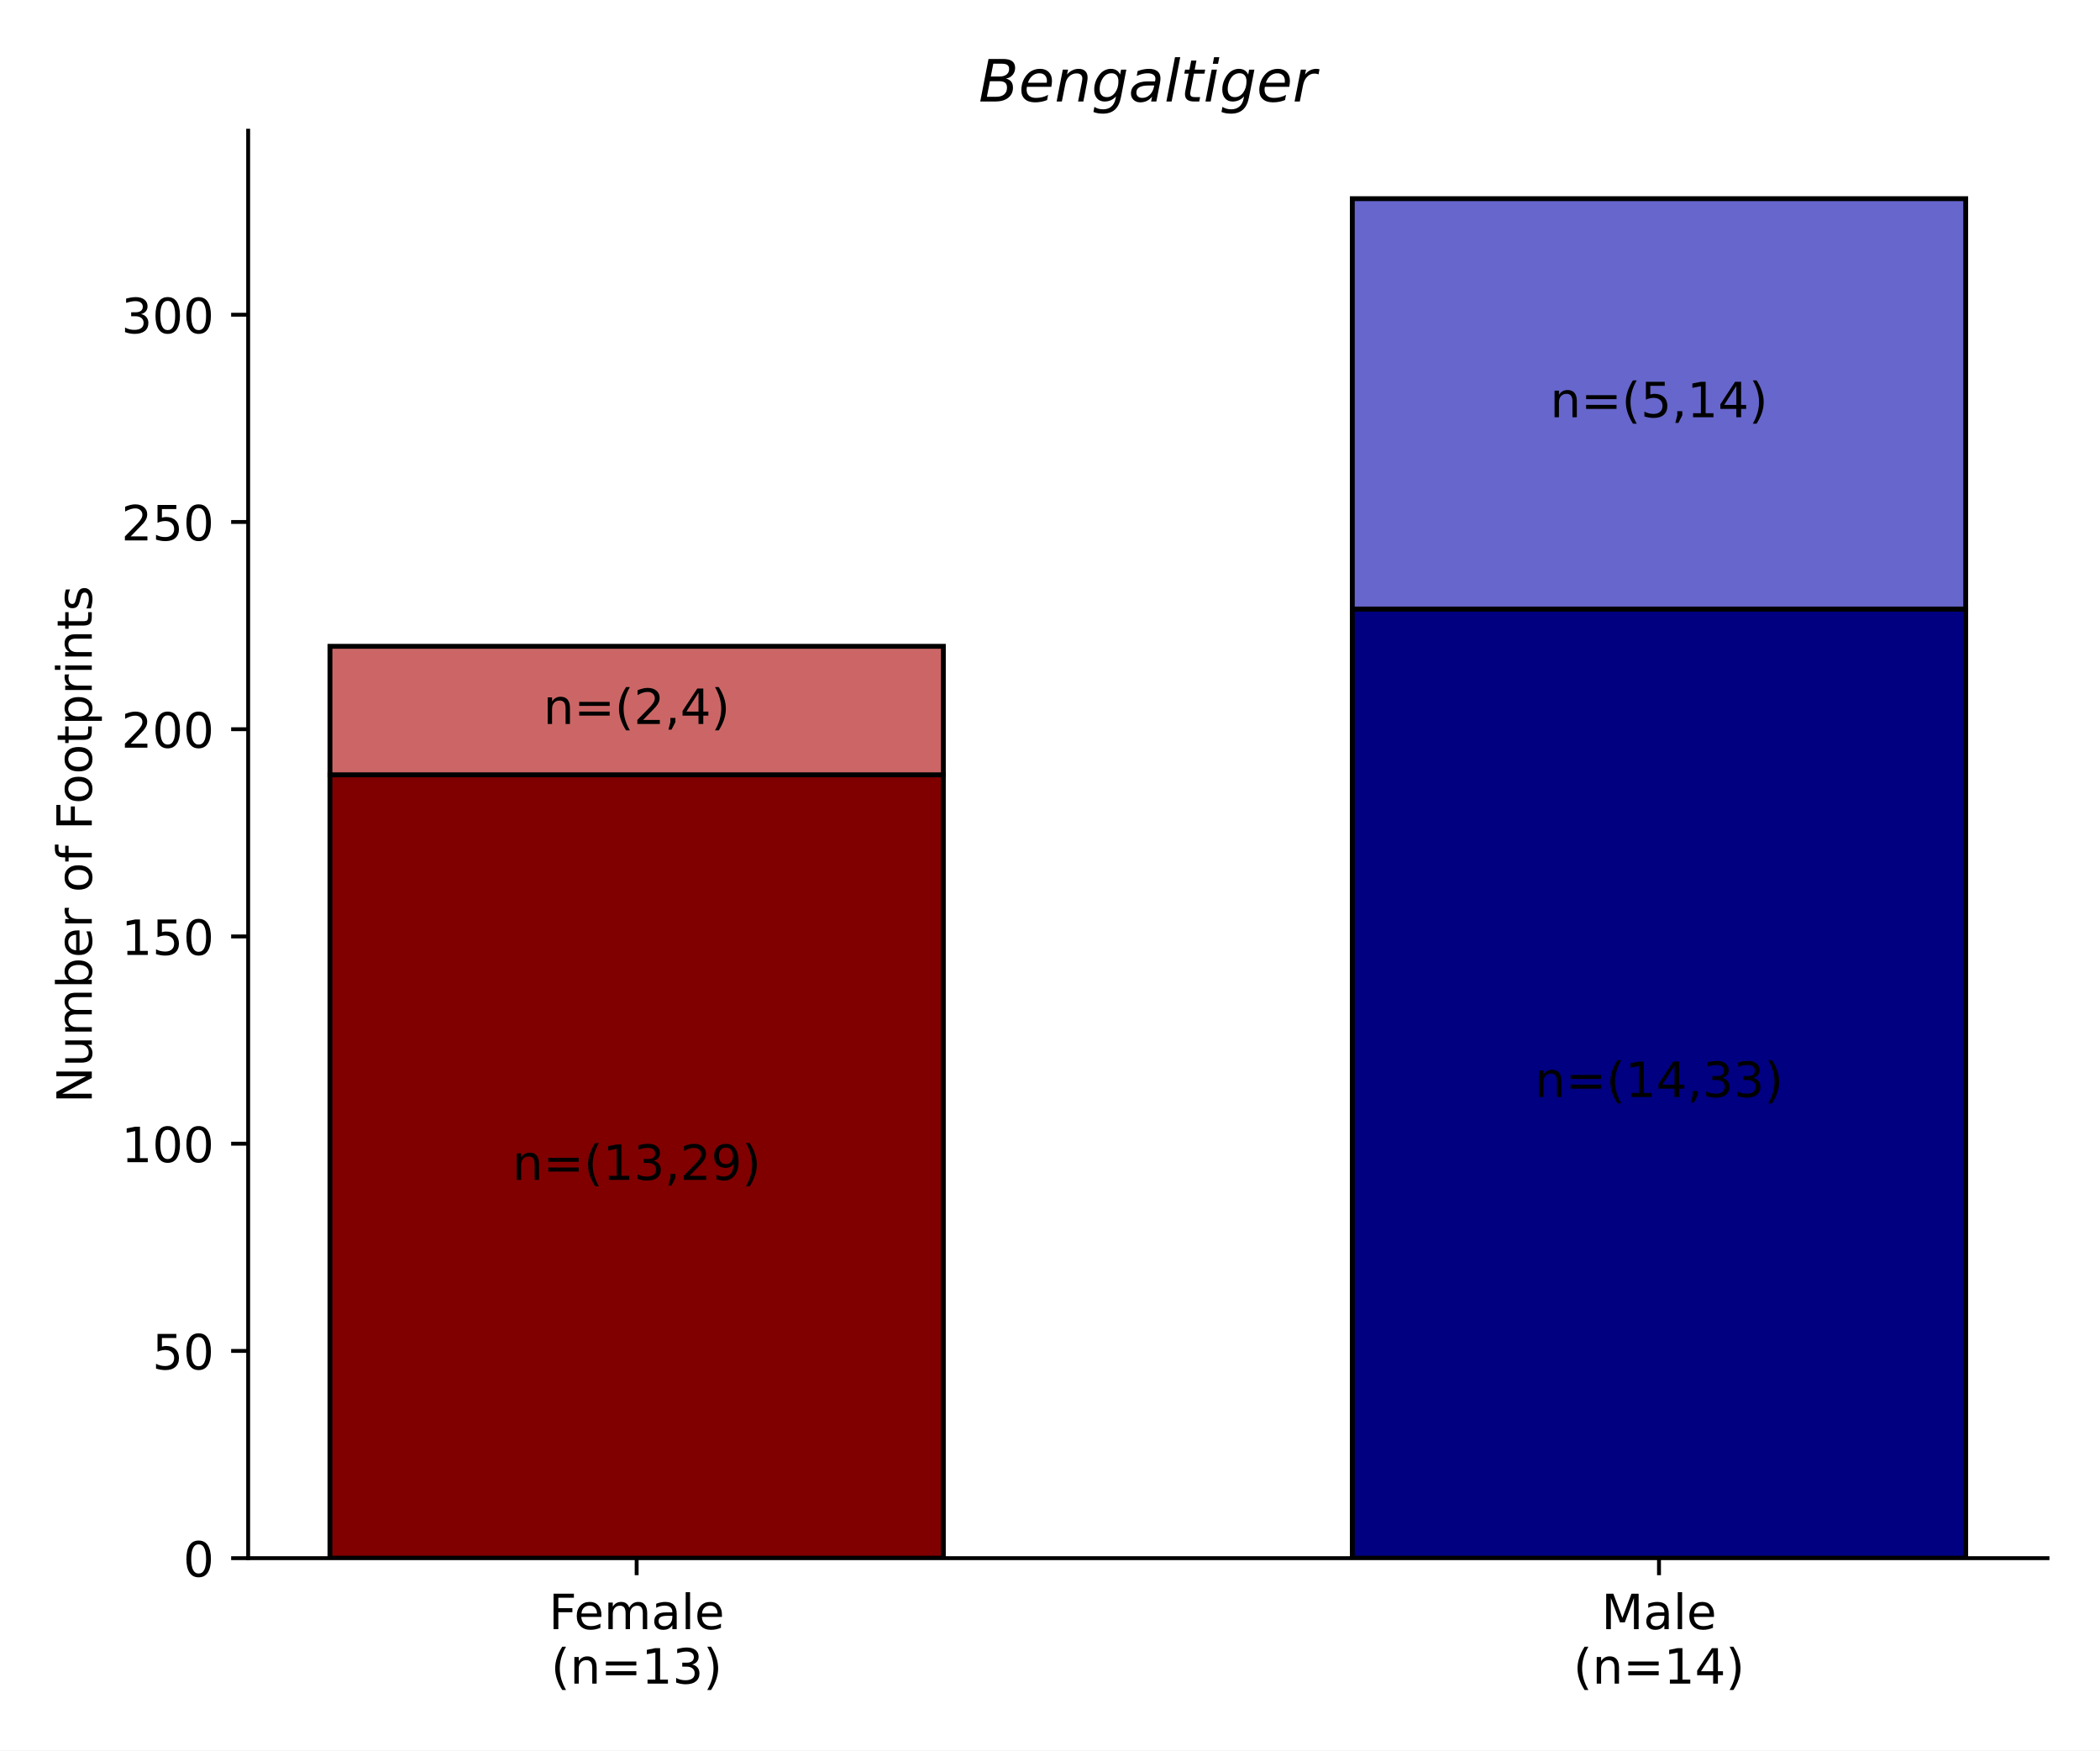
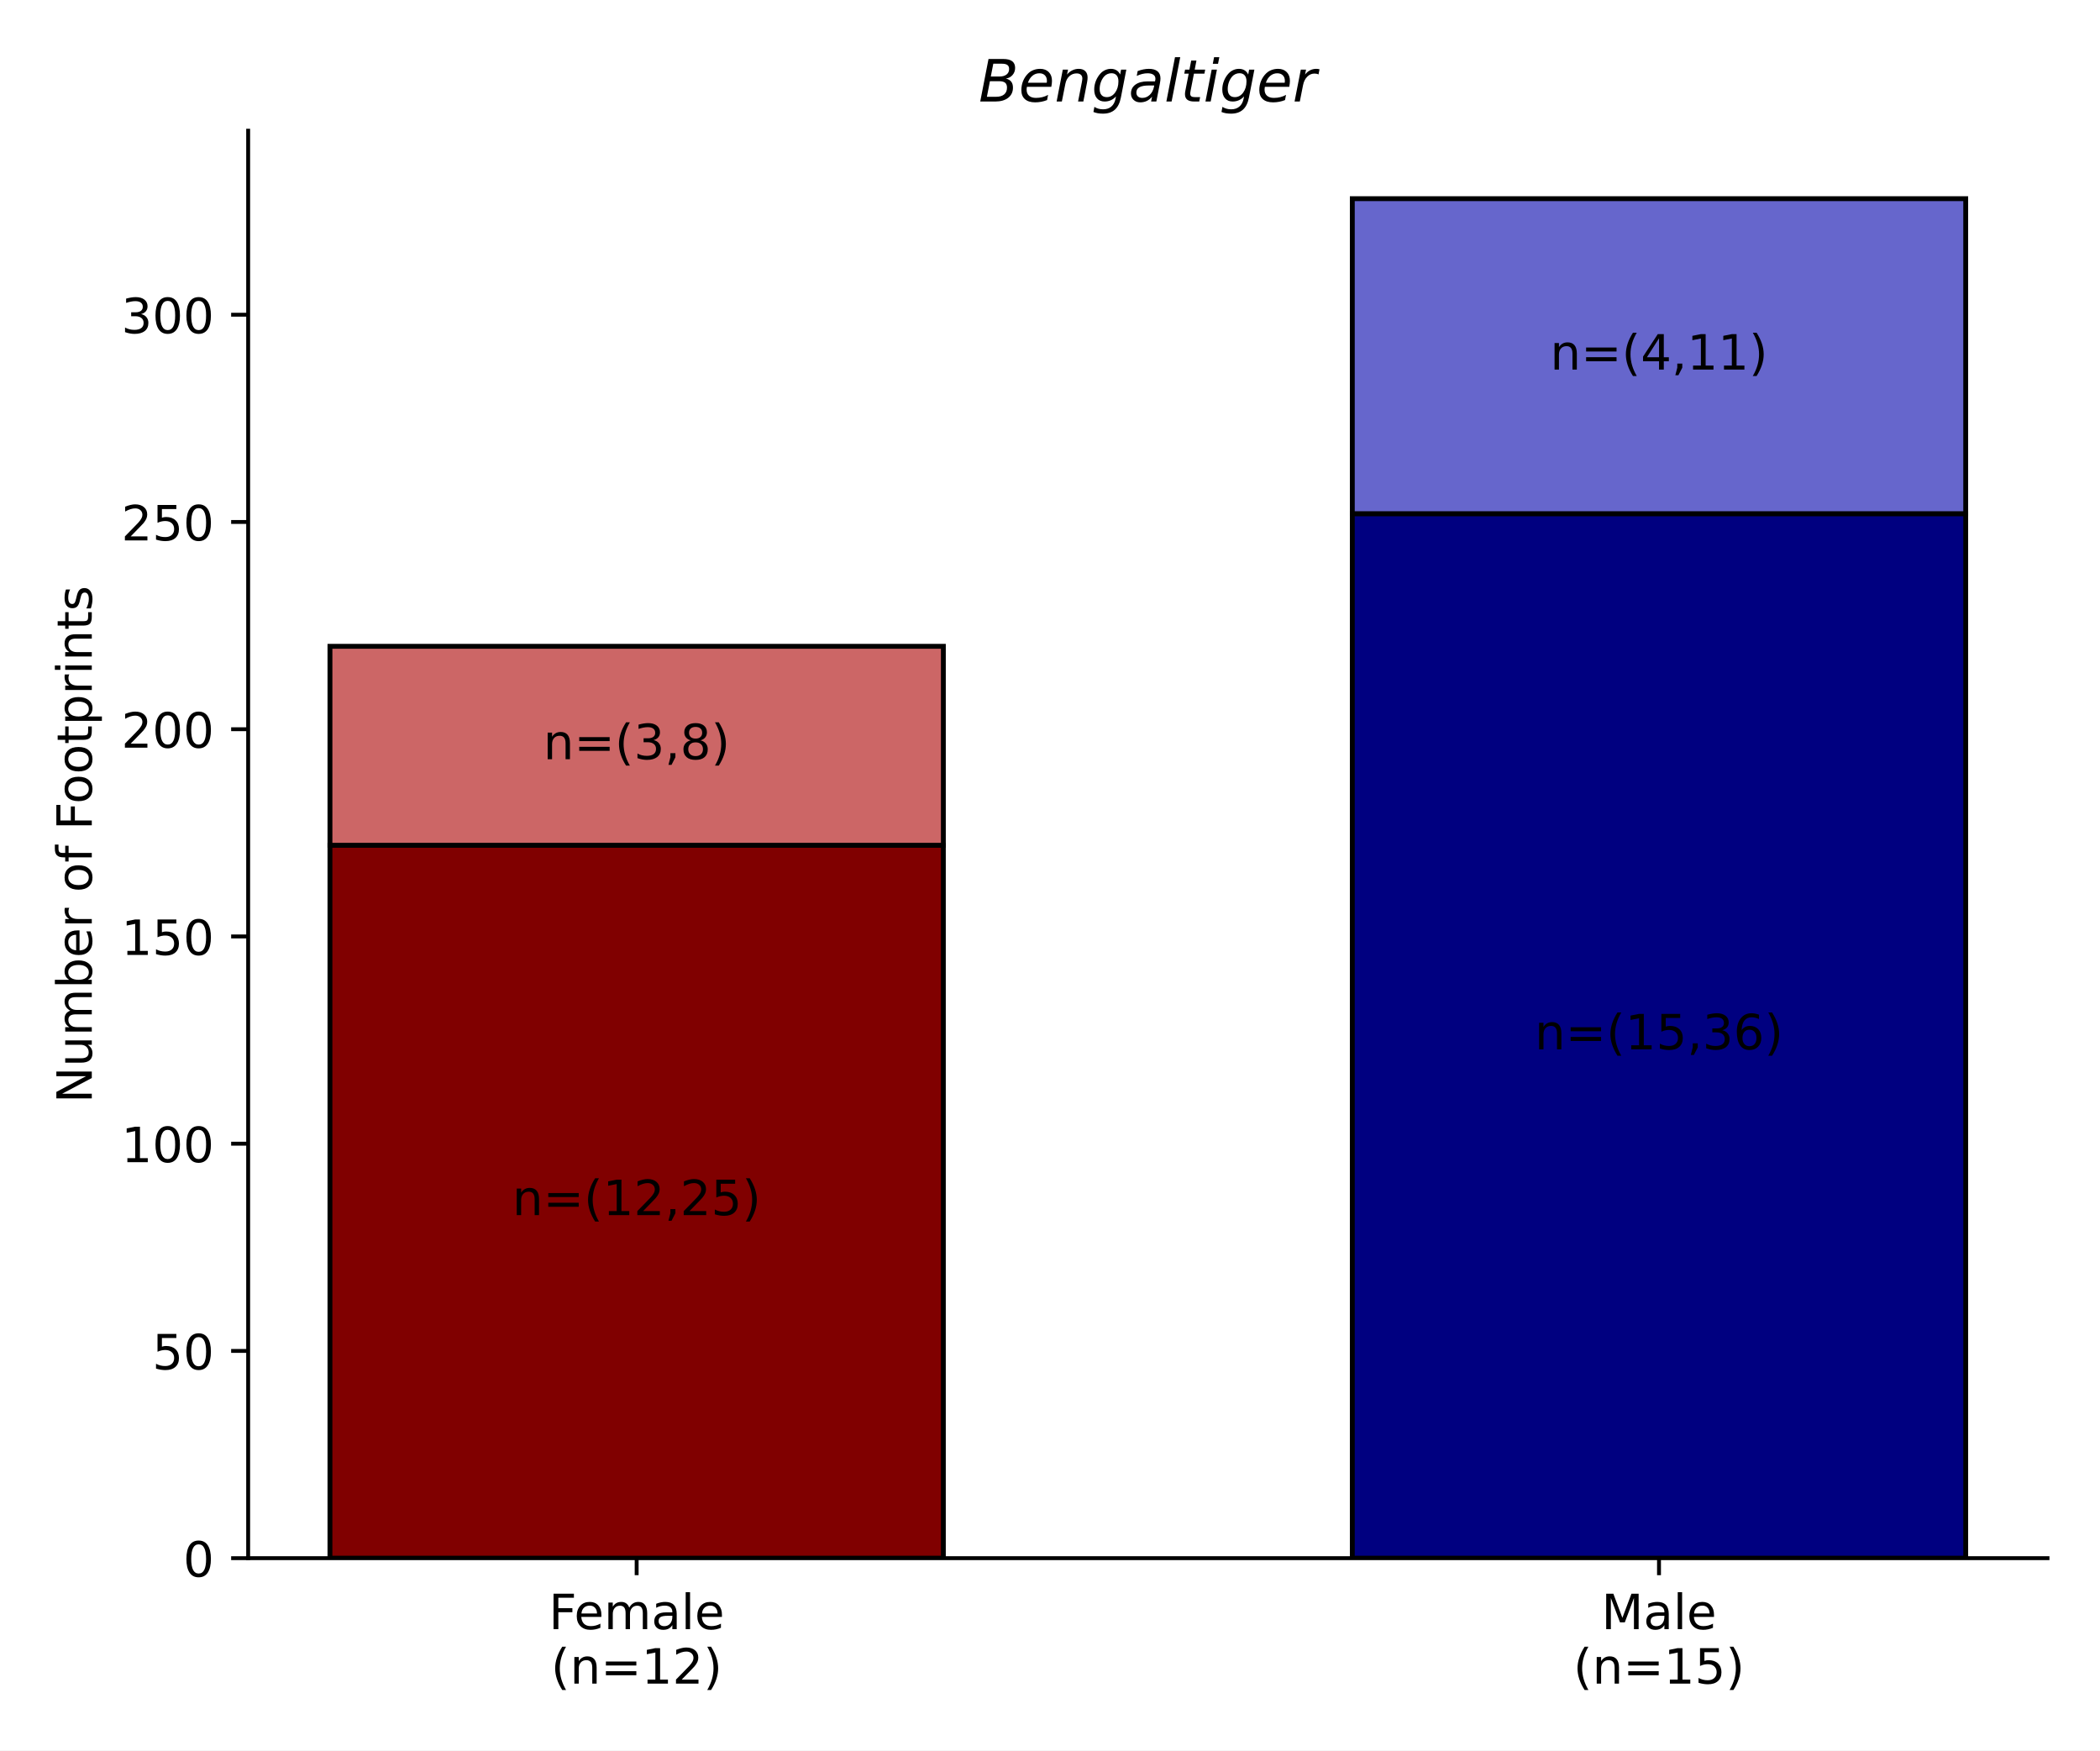
<svg xmlns="http://www.w3.org/2000/svg" xmlns:xlink="http://www.w3.org/1999/xlink" width="432pt" height="360pt" viewBox="0 0 432 360" version="1.1">
  <defs>
    <style type="text/css">*{stroke-linejoin: round; stroke-linecap: butt}</style>
  </defs>
  <g id="figure_1">
    <g id="patch_1">
      <path d="M 0 360  L 432 360  L 432 0  L 0 0  z " style="fill: #ffffff" />
    </g>
    <g id="axes_1">
      <g id="patch_2">
        <path d="M 51.05 320.456  L 421.2 320.456  L 421.2 26.88  L 51.05 26.88  z " style="fill: #ffffff" />
      </g>
      <g id="patch_3">
-         <path d="M 67.875 320.456  L 194.062 320.456  L 194.062 159.347  L 67.875 159.347  z " clip-path="url(#p868147a8b2)" style="fill: #800000; stroke: #000000; stroke-linejoin: miter" />
+         <path d="M 67.875 320.456  L 194.062 320.456  L 194.062 173.838  L 67.875 173.838  z " clip-path="url(#p2b67f02d28)" style="fill: #800000; stroke: #000000; stroke-linejoin: miter" />
      </g>
      <g id="patch_4">
-         <path d="M 278.188 320.456  L 404.375 320.456  L 404.375 125.25  L 278.188 125.25  z " clip-path="url(#p868147a8b2)" style="fill: #000080; stroke: #000000; stroke-linejoin: miter" />
+         <path d="M 278.188 320.456  L 404.375 320.456  L 404.375 105.644  L 278.188 105.644  z " clip-path="url(#p2b67f02d28)" style="fill: #000080; stroke: #000000; stroke-linejoin: miter" />
      </g>
      <g id="patch_5">
-         <path d="M 67.875 159.347  L 194.062 159.347  L 194.062 132.922  L 67.875 132.922  z " clip-path="url(#p868147a8b2)" style="fill: #cc6666; stroke: #000000; stroke-linejoin: miter" />
+         <path d="M 67.875 173.838  L 194.062 173.838  L 194.062 132.922  L 67.875 132.922  z " clip-path="url(#p2b67f02d28)" style="fill: #cc6666; stroke: #000000; stroke-linejoin: miter" />
      </g>
      <g id="patch_6">
-         <path d="M 278.188 125.25  L 404.375 125.25  L 404.375 40.86  L 278.188 40.86  z " clip-path="url(#p868147a8b2)" style="fill: #6666cc; stroke: #000000; stroke-linejoin: miter" />
+         <path d="M 278.188 105.644  L 404.375 105.644  L 404.375 40.86  L 278.188 40.86  z " clip-path="url(#p2b67f02d28)" style="fill: #6666cc; stroke: #000000; stroke-linejoin: miter" />
      </g>
      <g id="matplotlib.axis_1">
        <g id="xtick_1">
          <g id="line2d_1">
            <defs>
-               <path id="m11c7de2adf" d="M 0 0  L 0 3.5  " style="stroke: #000000; stroke-width: 0.8" />
+               <path id="m9577677d16" d="M 0 0  L 0 3.5  " style="stroke: #000000; stroke-width: 0.8" />
            </defs>
            <g>
-               <use xlink:href="#m11c7de2adf" x="130.969" y="320.456" style="stroke: #000000; stroke-width: 0.8" />
+               <use xlink:href="#m9577677d16" x="130.969" y="320.456" style="stroke: #000000; stroke-width: 0.8" />
            </g>
          </g>
          <g id="text_1">
            <g transform="translate(112.8914 335.0544) scale(0.1 -0.1)">
              <defs>
                <path id="DejaVuSans-46" d="M 628 4666  L 3309 4666  L 3309 4134  L 1259 4134  L 1259 2759  L 3109 2759  L 3109 2228  L 1259 2228  L 1259 0  L 628 0  L 628 4666  z " transform="scale(0.015625)" />
                <path id="DejaVuSans-65" d="M 3597 1894  L 3597 1613  L 953 1613  Q 991 1019 1311 708  Q 1631 397 2203 397  Q 2534 397 2845 478  Q 3156 559 3463 722  L 3463 178  Q 3153 47 2828 -22  Q 2503 -91 2169 -91  Q 1331 -91 842 396  Q 353 884 353 1716  Q 353 2575 817 3079  Q 1281 3584 2069 3584  Q 2775 3584 3186 3129  Q 3597 2675 3597 1894  z M 3022 2063  Q 3016 2534 2758 2815  Q 2500 3097 2075 3097  Q 1594 3097 1305 2825  Q 1016 2553 972 2059  L 3022 2063  z " transform="scale(0.015625)" />
                <path id="DejaVuSans-6d" d="M 3328 2828  Q 3544 3216 3844 3400  Q 4144 3584 4550 3584  Q 5097 3584 5394 3201  Q 5691 2819 5691 2113  L 5691 0  L 5113 0  L 5113 2094  Q 5113 2597 4934 2840  Q 4756 3084 4391 3084  Q 3944 3084 3684 2787  Q 3425 2491 3425 1978  L 3425 0  L 2847 0  L 2847 2094  Q 2847 2600 2669 2842  Q 2491 3084 2119 3084  Q 1678 3084 1418 2786  Q 1159 2488 1159 1978  L 1159 0  L 581 0  L 581 3500  L 1159 3500  L 1159 2956  Q 1356 3278 1631 3431  Q 1906 3584 2284 3584  Q 2666 3584 2933 3390  Q 3200 3197 3328 2828  z " transform="scale(0.015625)" />
                <path id="DejaVuSans-61" d="M 2194 1759  Q 1497 1759 1228 1600  Q 959 1441 959 1056  Q 959 750 1161 570  Q 1363 391 1709 391  Q 2188 391 2477 730  Q 2766 1069 2766 1631  L 2766 1759  L 2194 1759  z M 3341 1997  L 3341 0  L 2766 0  L 2766 531  Q 2569 213 2275 61  Q 1981 -91 1556 -91  Q 1019 -91 701 211  Q 384 513 384 1019  Q 384 1609 779 1909  Q 1175 2209 1959 2209  L 2766 2209  L 2766 2266  Q 2766 2663 2505 2880  Q 2244 3097 1772 3097  Q 1472 3097 1187 3025  Q 903 2953 641 2809  L 641 3341  Q 956 3463 1253 3523  Q 1550 3584 1831 3584  Q 2591 3584 2966 3190  Q 3341 2797 3341 1997  z " transform="scale(0.015625)" />
                <path id="DejaVuSans-6c" d="M 603 4863  L 1178 4863  L 1178 0  L 603 0  L 603 4863  z " transform="scale(0.015625)" />
              </defs>
              <use xlink:href="#DejaVuSans-46" />
              <use xlink:href="#DejaVuSans-65" transform="translate(52.01953 0)" />
              <use xlink:href="#DejaVuSans-6d" transform="translate(113.543 0)" />
              <use xlink:href="#DejaVuSans-61" transform="translate(210.9551 0)" />
              <use xlink:href="#DejaVuSans-6c" transform="translate(272.2344 0)" />
              <use xlink:href="#DejaVuSans-65" transform="translate(300.0176 0)" />
            </g>
            <g transform="translate(113.3461 346.2523) scale(0.1 -0.1)">
              <defs>
                <path id="DejaVuSans-28" d="M 1984 4856  Q 1566 4138 1362 3434  Q 1159 2731 1159 2009  Q 1159 1288 1364 580  Q 1569 -128 1984 -844  L 1484 -844  Q 1016 -109 783 600  Q 550 1309 550 2009  Q 550 2706 781 3412  Q 1013 4119 1484 4856  L 1984 4856  z " transform="scale(0.015625)" />
                <path id="DejaVuSans-6e" d="M 3513 2113  L 3513 0  L 2938 0  L 2938 2094  Q 2938 2591 2744 2837  Q 2550 3084 2163 3084  Q 1697 3084 1428 2787  Q 1159 2491 1159 1978  L 1159 0  L 581 0  L 581 3500  L 1159 3500  L 1159 2956  Q 1366 3272 1645 3428  Q 1925 3584 2291 3584  Q 2894 3584 3203 3211  Q 3513 2838 3513 2113  z " transform="scale(0.015625)" />
                <path id="DejaVuSans-3d" d="M 678 2906  L 4684 2906  L 4684 2381  L 678 2381  L 678 2906  z M 678 1631  L 4684 1631  L 4684 1100  L 678 1100  L 678 1631  z " transform="scale(0.015625)" />
                <path id="DejaVuSans-31" d="M 794 531  L 1825 531  L 1825 4091  L 703 3866  L 703 4441  L 1819 4666  L 2450 4666  L 2450 531  L 3481 531  L 3481 0  L 794 0  L 794 531  z " transform="scale(0.015625)" />
-                 <path id="DejaVuSans-33" d="M 2597 2516  Q 3050 2419 3304 2112  Q 3559 1806 3559 1356  Q 3559 666 3084 287  Q 2609 -91 1734 -91  Q 1441 -91 1130 -33  Q 819 25 488 141  L 488 750  Q 750 597 1062 519  Q 1375 441 1716 441  Q 2309 441 2620 675  Q 2931 909 2931 1356  Q 2931 1769 2642 2001  Q 2353 2234 1838 2234  L 1294 2234  L 1294 2753  L 1863 2753  Q 2328 2753 2575 2939  Q 2822 3125 2822 3475  Q 2822 3834 2567 4026  Q 2313 4219 1838 4219  Q 1578 4219 1281 4162  Q 984 4106 628 3988  L 628 4550  Q 988 4650 1302 4700  Q 1616 4750 1894 4750  Q 2613 4750 3031 4423  Q 3450 4097 3450 3541  Q 3450 3153 3228 2886  Q 3006 2619 2597 2516  z " transform="scale(0.015625)" />
+                 <path id="DejaVuSans-32" d="M 1228 531  L 3431 531  L 3431 0  L 469 0  L 469 531  Q 828 903 1448 1529  Q 2069 2156 2228 2338  Q 2531 2678 2651 2914  Q 2772 3150 2772 3378  Q 2772 3750 2511 3984  Q 2250 4219 1831 4219  Q 1534 4219 1204 4116  Q 875 4013 500 3803  L 500 4441  Q 881 4594 1212 4672  Q 1544 4750 1819 4750  Q 2544 4750 2975 4387  Q 3406 4025 3406 3419  Q 3406 3131 3298 2873  Q 3191 2616 2906 2266  Q 2828 2175 2409 1742  Q 1991 1309 1228 531  z " transform="scale(0.015625)" />
                <path id="DejaVuSans-29" d="M 513 4856  L 1013 4856  Q 1481 4119 1714 3412  Q 1947 2706 1947 2009  Q 1947 1309 1714 600  Q 1481 -109 1013 -844  L 513 -844  Q 928 -128 1133 580  Q 1338 1288 1338 2009  Q 1338 2731 1133 3434  Q 928 4138 513 4856  z " transform="scale(0.015625)" />
              </defs>
              <use xlink:href="#DejaVuSans-28" />
              <use xlink:href="#DejaVuSans-6e" transform="translate(39.01367 0)" />
              <use xlink:href="#DejaVuSans-3d" transform="translate(102.3926 0)" />
              <use xlink:href="#DejaVuSans-31" transform="translate(186.1816 0)" />
-               <use xlink:href="#DejaVuSans-33" transform="translate(249.8047 0)" />
+               <use xlink:href="#DejaVuSans-32" transform="translate(249.8047 0)" />
              <use xlink:href="#DejaVuSans-29" transform="translate(313.4277 0)" />
            </g>
          </g>
        </g>
        <g id="xtick_2">
          <g id="line2d_2">
            <g>
-               <use xlink:href="#m11c7de2adf" x="341.281" y="320.456" style="stroke: #000000; stroke-width: 0.8" />
+               <use xlink:href="#m9577677d16" x="341.281" y="320.456" style="stroke: #000000; stroke-width: 0.8" />
            </g>
          </g>
          <g id="text_2">
            <g transform="translate(329.4375 335.0544) scale(0.1 -0.1)">
              <defs>
                <path id="DejaVuSans-4d" d="M 628 4666  L 1569 4666  L 2759 1491  L 3956 4666  L 4897 4666  L 4897 0  L 4281 0  L 4281 4097  L 3078 897  L 2444 897  L 1241 4097  L 1241 0  L 628 0  L 628 4666  z " transform="scale(0.015625)" />
              </defs>
              <use xlink:href="#DejaVuSans-4d" />
              <use xlink:href="#DejaVuSans-61" transform="translate(86.2793 0)" />
              <use xlink:href="#DejaVuSans-6c" transform="translate(147.5586 0)" />
              <use xlink:href="#DejaVuSans-65" transform="translate(175.3418 0)" />
            </g>
            <g transform="translate(323.6586 346.2523) scale(0.1 -0.1)">
              <defs>
-                 <path id="DejaVuSans-34" d="M 2419 4116  L 825 1625  L 2419 1625  L 2419 4116  z M 2253 4666  L 3047 4666  L 3047 1625  L 3713 1625  L 3713 1100  L 3047 1100  L 3047 0  L 2419 0  L 2419 1100  L 313 1100  L 313 1709  L 2253 4666  z " transform="scale(0.015625)" />
+                 <path id="DejaVuSans-35" d="M 691 4666  L 3169 4666  L 3169 4134  L 1269 4134  L 1269 2991  Q 1406 3038 1543 3061  Q 1681 3084 1819 3084  Q 2600 3084 3056 2656  Q 3513 2228 3513 1497  Q 3513 744 3044 326  Q 2575 -91 1722 -91  Q 1428 -91 1123 -41  Q 819 9 494 109  L 494 744  Q 775 591 1075 516  Q 1375 441 1709 441  Q 2250 441 2565 725  Q 2881 1009 2881 1497  Q 2881 1984 2565 2268  Q 2250 2553 1709 2553  Q 1456 2553 1204 2497  Q 953 2441 691 2322  L 691 4666  z " transform="scale(0.015625)" />
              </defs>
              <use xlink:href="#DejaVuSans-28" />
              <use xlink:href="#DejaVuSans-6e" transform="translate(39.01367 0)" />
              <use xlink:href="#DejaVuSans-3d" transform="translate(102.3926 0)" />
              <use xlink:href="#DejaVuSans-31" transform="translate(186.1816 0)" />
-               <use xlink:href="#DejaVuSans-34" transform="translate(249.8047 0)" />
+               <use xlink:href="#DejaVuSans-35" transform="translate(249.8047 0)" />
              <use xlink:href="#DejaVuSans-29" transform="translate(313.4277 0)" />
            </g>
          </g>
        </g>
      </g>
      <g id="matplotlib.axis_2">
        <g id="ytick_1">
          <g id="line2d_3">
            <defs>
-               <path id="m2b1a0ad8a0" d="M 0 0  L -3.5 0  " style="stroke: #000000; stroke-width: 0.8" />
+               <path id="m3a029ebe05" d="M 0 0  L -3.5 0  " style="stroke: #000000; stroke-width: 0.8" />
            </defs>
            <g>
-               <use xlink:href="#m2b1a0ad8a0" x="51.05" y="320.456" style="stroke: #000000; stroke-width: 0.8" />
+               <use xlink:href="#m3a029ebe05" x="51.05" y="320.456" style="stroke: #000000; stroke-width: 0.8" />
            </g>
          </g>
          <g id="text_3">
            <g transform="translate(37.6875 324.2552) scale(0.1 -0.1)">
              <defs>
                <path id="DejaVuSans-30" d="M 2034 4250  Q 1547 4250 1301 3770  Q 1056 3291 1056 2328  Q 1056 1369 1301 889  Q 1547 409 2034 409  Q 2525 409 2770 889  Q 3016 1369 3016 2328  Q 3016 3291 2770 3770  Q 2525 4250 2034 4250  z M 2034 4750  Q 2819 4750 3233 4129  Q 3647 3509 3647 2328  Q 3647 1150 3233 529  Q 2819 -91 2034 -91  Q 1250 -91 836 529  Q 422 1150 422 2328  Q 422 3509 836 4129  Q 1250 4750 2034 4750  z " transform="scale(0.015625)" />
              </defs>
              <use xlink:href="#DejaVuSans-30" />
            </g>
          </g>
        </g>
        <g id="ytick_2">
          <g id="line2d_4">
            <g>
-               <use xlink:href="#m2b1a0ad8a0" x="51.05" y="277.835" style="stroke: #000000; stroke-width: 0.8" />
+               <use xlink:href="#m3a029ebe05" x="51.05" y="277.835" style="stroke: #000000; stroke-width: 0.8" />
            </g>
          </g>
          <g id="text_4">
            <g transform="translate(31.325 281.6338) scale(0.1 -0.1)">
-               <defs>
-                 <path id="DejaVuSans-35" d="M 691 4666  L 3169 4666  L 3169 4134  L 1269 4134  L 1269 2991  Q 1406 3038 1543 3061  Q 1681 3084 1819 3084  Q 2600 3084 3056 2656  Q 3513 2228 3513 1497  Q 3513 744 3044 326  Q 2575 -91 1722 -91  Q 1428 -91 1123 -41  Q 819 9 494 109  L 494 744  Q 775 591 1075 516  Q 1375 441 1709 441  Q 2250 441 2565 725  Q 2881 1009 2881 1497  Q 2881 1984 2565 2268  Q 2250 2553 1709 2553  Q 1456 2553 1204 2497  Q 953 2441 691 2322  L 691 4666  z " transform="scale(0.015625)" />
-               </defs>
              <use xlink:href="#DejaVuSans-35" />
              <use xlink:href="#DejaVuSans-30" transform="translate(63.62305 0)" />
            </g>
          </g>
        </g>
        <g id="ytick_3">
          <g id="line2d_5">
            <g>
-               <use xlink:href="#m2b1a0ad8a0" x="51.05" y="235.213" style="stroke: #000000; stroke-width: 0.8" />
+               <use xlink:href="#m3a029ebe05" x="51.05" y="235.213" style="stroke: #000000; stroke-width: 0.8" />
            </g>
          </g>
          <g id="text_5">
            <g transform="translate(24.9625 239.0125) scale(0.1 -0.1)">
              <use xlink:href="#DejaVuSans-31" />
              <use xlink:href="#DejaVuSans-30" transform="translate(63.62305 0)" />
              <use xlink:href="#DejaVuSans-30" transform="translate(127.2461 0)" />
            </g>
          </g>
        </g>
        <g id="ytick_4">
          <g id="line2d_6">
            <g>
-               <use xlink:href="#m2b1a0ad8a0" x="51.05" y="192.592" style="stroke: #000000; stroke-width: 0.8" />
+               <use xlink:href="#m3a029ebe05" x="51.05" y="192.592" style="stroke: #000000; stroke-width: 0.8" />
            </g>
          </g>
          <g id="text_6">
            <g transform="translate(24.9625 196.3911) scale(0.1 -0.1)">
              <use xlink:href="#DejaVuSans-31" />
              <use xlink:href="#DejaVuSans-35" transform="translate(63.62305 0)" />
              <use xlink:href="#DejaVuSans-30" transform="translate(127.2461 0)" />
            </g>
          </g>
        </g>
        <g id="ytick_5">
          <g id="line2d_7">
            <g>
-               <use xlink:href="#m2b1a0ad8a0" x="51.05" y="149.971" style="stroke: #000000; stroke-width: 0.8" />
+               <use xlink:href="#m3a029ebe05" x="51.05" y="149.971" style="stroke: #000000; stroke-width: 0.8" />
            </g>
          </g>
          <g id="text_7">
            <g transform="translate(24.9625 153.7697) scale(0.1 -0.1)">
-               <defs>
-                 <path id="DejaVuSans-32" d="M 1228 531  L 3431 531  L 3431 0  L 469 0  L 469 531  Q 828 903 1448 1529  Q 2069 2156 2228 2338  Q 2531 2678 2651 2914  Q 2772 3150 2772 3378  Q 2772 3750 2511 3984  Q 2250 4219 1831 4219  Q 1534 4219 1204 4116  Q 875 4013 500 3803  L 500 4441  Q 881 4594 1212 4672  Q 1544 4750 1819 4750  Q 2544 4750 2975 4387  Q 3406 4025 3406 3419  Q 3406 3131 3298 2873  Q 3191 2616 2906 2266  Q 2828 2175 2409 1742  Q 1991 1309 1228 531  z " transform="scale(0.015625)" />
-               </defs>
              <use xlink:href="#DejaVuSans-32" />
              <use xlink:href="#DejaVuSans-30" transform="translate(63.62305 0)" />
              <use xlink:href="#DejaVuSans-30" transform="translate(127.2461 0)" />
            </g>
          </g>
        </g>
        <g id="ytick_6">
          <g id="line2d_8">
            <g>
-               <use xlink:href="#m2b1a0ad8a0" x="51.05" y="107.349" style="stroke: #000000; stroke-width: 0.8" />
+               <use xlink:href="#m3a029ebe05" x="51.05" y="107.349" style="stroke: #000000; stroke-width: 0.8" />
            </g>
          </g>
          <g id="text_8">
            <g transform="translate(24.9625 111.1484) scale(0.1 -0.1)">
              <use xlink:href="#DejaVuSans-32" />
              <use xlink:href="#DejaVuSans-35" transform="translate(63.62305 0)" />
              <use xlink:href="#DejaVuSans-30" transform="translate(127.2461 0)" />
            </g>
          </g>
        </g>
        <g id="ytick_7">
          <g id="line2d_9">
            <g>
-               <use xlink:href="#m2b1a0ad8a0" x="51.05" y="64.728" style="stroke: #000000; stroke-width: 0.8" />
+               <use xlink:href="#m3a029ebe05" x="51.05" y="64.728" style="stroke: #000000; stroke-width: 0.8" />
            </g>
          </g>
          <g id="text_9">
            <g transform="translate(24.9625 68.527) scale(0.1 -0.1)">
+               <defs>
+                 <path id="DejaVuSans-33" d="M 2597 2516  Q 3050 2419 3304 2112  Q 3559 1806 3559 1356  Q 3559 666 3084 287  Q 2609 -91 1734 -91  Q 1441 -91 1130 -33  Q 819 25 488 141  L 488 750  Q 750 597 1062 519  Q 1375 441 1716 441  Q 2309 441 2620 675  Q 2931 909 2931 1356  Q 2931 1769 2642 2001  Q 2353 2234 1838 2234  L 1294 2234  L 1294 2753  L 1863 2753  Q 2328 2753 2575 2939  Q 2822 3125 2822 3475  Q 2822 3834 2567 4026  Q 2313 4219 1838 4219  Q 1578 4219 1281 4162  Q 984 4106 628 3988  L 628 4550  Q 988 4650 1302 4700  Q 1616 4750 1894 4750  Q 2613 4750 3031 4423  Q 3450 4097 3450 3541  Q 3450 3153 3228 2886  Q 3006 2619 2597 2516  z " transform="scale(0.015625)" />
+               </defs>
              <use xlink:href="#DejaVuSans-33" />
              <use xlink:href="#DejaVuSans-30" transform="translate(63.62305 0)" />
              <use xlink:href="#DejaVuSans-30" transform="translate(127.2461 0)" />
            </g>
          </g>
        </g>
        <g id="text_10">
          <g transform="translate(18.88281 226.8774) rotate(-90) scale(0.1 -0.1)">
            <defs>
              <path id="DejaVuSans-4e" d="M 628 4666  L 1478 4666  L 3547 763  L 3547 4666  L 4159 4666  L 4159 0  L 3309 0  L 1241 3903  L 1241 0  L 628 0  L 628 4666  z " transform="scale(0.015625)" />
              <path id="DejaVuSans-75" d="M 544 1381  L 544 3500  L 1119 3500  L 1119 1403  Q 1119 906 1312 657  Q 1506 409 1894 409  Q 2359 409 2629 706  Q 2900 1003 2900 1516  L 2900 3500  L 3475 3500  L 3475 0  L 2900 0  L 2900 538  Q 2691 219 2414 64  Q 2138 -91 1772 -91  Q 1169 -91 856 284  Q 544 659 544 1381  z M 1991 3584  L 1991 3584  z " transform="scale(0.015625)" />
              <path id="DejaVuSans-62" d="M 3116 1747  Q 3116 2381 2855 2742  Q 2594 3103 2138 3103  Q 1681 3103 1420 2742  Q 1159 2381 1159 1747  Q 1159 1113 1420 752  Q 1681 391 2138 391  Q 2594 391 2855 752  Q 3116 1113 3116 1747  z M 1159 2969  Q 1341 3281 1617 3432  Q 1894 3584 2278 3584  Q 2916 3584 3314 3078  Q 3713 2572 3713 1747  Q 3713 922 3314 415  Q 2916 -91 2278 -91  Q 1894 -91 1617 61  Q 1341 213 1159 525  L 1159 0  L 581 0  L 581 4863  L 1159 4863  L 1159 2969  z " transform="scale(0.015625)" />
              <path id="DejaVuSans-72" d="M 2631 2963  Q 2534 3019 2420 3045  Q 2306 3072 2169 3072  Q 1681 3072 1420 2755  Q 1159 2438 1159 1844  L 1159 0  L 581 0  L 581 3500  L 1159 3500  L 1159 2956  Q 1341 3275 1631 3429  Q 1922 3584 2338 3584  Q 2397 3584 2469 3576  Q 2541 3569 2628 3553  L 2631 2963  z " transform="scale(0.015625)" />
              <path id="DejaVuSans-20" transform="scale(0.015625)" />
              <path id="DejaVuSans-6f" d="M 1959 3097  Q 1497 3097 1228 2736  Q 959 2375 959 1747  Q 959 1119 1226 758  Q 1494 397 1959 397  Q 2419 397 2687 759  Q 2956 1122 2956 1747  Q 2956 2369 2687 2733  Q 2419 3097 1959 3097  z M 1959 3584  Q 2709 3584 3137 3096  Q 3566 2609 3566 1747  Q 3566 888 3137 398  Q 2709 -91 1959 -91  Q 1206 -91 779 398  Q 353 888 353 1747  Q 353 2609 779 3096  Q 1206 3584 1959 3584  z " transform="scale(0.015625)" />
              <path id="DejaVuSans-66" d="M 2375 4863  L 2375 4384  L 1825 4384  Q 1516 4384 1395 4259  Q 1275 4134 1275 3809  L 1275 3500  L 2222 3500  L 2222 3053  L 1275 3053  L 1275 0  L 697 0  L 697 3053  L 147 3053  L 147 3500  L 697 3500  L 697 3744  Q 697 4328 969 4595  Q 1241 4863 1831 4863  L 2375 4863  z " transform="scale(0.015625)" />
              <path id="DejaVuSans-74" d="M 1172 4494  L 1172 3500  L 2356 3500  L 2356 3053  L 1172 3053  L 1172 1153  Q 1172 725 1289 603  Q 1406 481 1766 481  L 2356 481  L 2356 0  L 1766 0  Q 1100 0 847 248  Q 594 497 594 1153  L 594 3053  L 172 3053  L 172 3500  L 594 3500  L 594 4494  L 1172 4494  z " transform="scale(0.015625)" />
              <path id="DejaVuSans-70" d="M 1159 525  L 1159 -1331  L 581 -1331  L 581 3500  L 1159 3500  L 1159 2969  Q 1341 3281 1617 3432  Q 1894 3584 2278 3584  Q 2916 3584 3314 3078  Q 3713 2572 3713 1747  Q 3713 922 3314 415  Q 2916 -91 2278 -91  Q 1894 -91 1617 61  Q 1341 213 1159 525  z M 3116 1747  Q 3116 2381 2855 2742  Q 2594 3103 2138 3103  Q 1681 3103 1420 2742  Q 1159 2381 1159 1747  Q 1159 1113 1420 752  Q 1681 391 2138 391  Q 2594 391 2855 752  Q 3116 1113 3116 1747  z " transform="scale(0.015625)" />
              <path id="DejaVuSans-69" d="M 603 3500  L 1178 3500  L 1178 0  L 603 0  L 603 3500  z M 603 4863  L 1178 4863  L 1178 4134  L 603 4134  L 603 4863  z " transform="scale(0.015625)" />
              <path id="DejaVuSans-73" d="M 2834 3397  L 2834 2853  Q 2591 2978 2328 3040  Q 2066 3103 1784 3103  Q 1356 3103 1142 2972  Q 928 2841 928 2578  Q 928 2378 1081 2264  Q 1234 2150 1697 2047  L 1894 2003  Q 2506 1872 2764 1633  Q 3022 1394 3022 966  Q 3022 478 2636 193  Q 2250 -91 1575 -91  Q 1294 -91 989 -36  Q 684 19 347 128  L 347 722  Q 666 556 975 473  Q 1284 391 1588 391  Q 1994 391 2212 530  Q 2431 669 2431 922  Q 2431 1156 2273 1281  Q 2116 1406 1581 1522  L 1381 1569  Q 847 1681 609 1914  Q 372 2147 372 2553  Q 372 3047 722 3315  Q 1072 3584 1716 3584  Q 2034 3584 2315 3537  Q 2597 3491 2834 3397  z " transform="scale(0.015625)" />
            </defs>
            <use xlink:href="#DejaVuSans-4e" />
            <use xlink:href="#DejaVuSans-75" transform="translate(74.80469 0)" />
            <use xlink:href="#DejaVuSans-6d" transform="translate(138.1836 0)" />
            <use xlink:href="#DejaVuSans-62" transform="translate(235.5957 0)" />
            <use xlink:href="#DejaVuSans-65" transform="translate(299.0723 0)" />
            <use xlink:href="#DejaVuSans-72" transform="translate(360.5957 0)" />
            <use xlink:href="#DejaVuSans-20" transform="translate(401.709 0)" />
            <use xlink:href="#DejaVuSans-6f" transform="translate(433.4961 0)" />
            <use xlink:href="#DejaVuSans-66" transform="translate(494.6777 0)" />
            <use xlink:href="#DejaVuSans-20" transform="translate(529.8828 0)" />
            <use xlink:href="#DejaVuSans-46" transform="translate(561.6699 0)" />
            <use xlink:href="#DejaVuSans-6f" transform="translate(615.5645 0)" />
            <use xlink:href="#DejaVuSans-6f" transform="translate(676.7461 0)" />
            <use xlink:href="#DejaVuSans-74" transform="translate(737.9277 0)" />
            <use xlink:href="#DejaVuSans-70" transform="translate(777.1367 0)" />
            <use xlink:href="#DejaVuSans-72" transform="translate(840.6133 0)" />
            <use xlink:href="#DejaVuSans-69" transform="translate(881.7266 0)" />
            <use xlink:href="#DejaVuSans-6e" transform="translate(909.5098 0)" />
            <use xlink:href="#DejaVuSans-74" transform="translate(972.8887 0)" />
            <use xlink:href="#DejaVuSans-73" transform="translate(1012.098 0)" />
          </g>
        </g>
      </g>
      <g id="patch_7">
        <path d="M 51.05 320.456  L 51.05 26.88  " style="fill: none; stroke: #000000; stroke-width: 0.8; stroke-linejoin: miter; stroke-linecap: square" />
      </g>
      <g id="patch_8">
        <path d="M 51.05 320.456  L 421.2 320.456  " style="fill: none; stroke: #000000; stroke-width: 0.8; stroke-linejoin: miter; stroke-linecap: square" />
      </g>
      <g id="text_11">
-         <g transform="translate(105.3945 242.661) scale(0.1 -0.1)">
+         <g transform="translate(105.3945 249.9066) scale(0.1 -0.1)">
          <defs>
            <path id="DejaVuSans-2c" d="M 750 794  L 1409 794  L 1409 256  L 897 -744  L 494 -744  L 750 256  L 750 794  z " transform="scale(0.015625)" />
-             <path id="DejaVuSans-39" d="M 703 97  L 703 672  Q 941 559 1184 500  Q 1428 441 1663 441  Q 2288 441 2617 861  Q 2947 1281 2994 2138  Q 2813 1869 2534 1725  Q 2256 1581 1919 1581  Q 1219 1581 811 2004  Q 403 2428 403 3163  Q 403 3881 828 4315  Q 1253 4750 1959 4750  Q 2769 4750 3195 4129  Q 3622 3509 3622 2328  Q 3622 1225 3098 567  Q 2575 -91 1691 -91  Q 1453 -91 1209 -44  Q 966 3 703 97  z M 1959 2075  Q 2384 2075 2632 2365  Q 2881 2656 2881 3163  Q 2881 3666 2632 3958  Q 2384 4250 1959 4250  Q 1534 4250 1286 3958  Q 1038 3666 1038 3163  Q 1038 2656 1286 2365  Q 1534 2075 1959 2075  z " transform="scale(0.015625)" />
          </defs>
          <use xlink:href="#DejaVuSans-6e" />
          <use xlink:href="#DejaVuSans-3d" transform="translate(63.37891 0)" />
          <use xlink:href="#DejaVuSans-28" transform="translate(147.168 0)" />
          <use xlink:href="#DejaVuSans-31" transform="translate(186.1816 0)" />
-           <use xlink:href="#DejaVuSans-33" transform="translate(249.8047 0)" />
+           <use xlink:href="#DejaVuSans-32" transform="translate(249.8047 0)" />
          <use xlink:href="#DejaVuSans-2c" transform="translate(313.4277 0)" />
          <use xlink:href="#DejaVuSans-32" transform="translate(345.2148 0)" />
-           <use xlink:href="#DejaVuSans-39" transform="translate(408.8379 0)" />
+           <use xlink:href="#DejaVuSans-35" transform="translate(408.8379 0)" />
          <use xlink:href="#DejaVuSans-29" transform="translate(472.4609 0)" />
        </g>
      </g>
      <g id="text_12">
-         <g transform="translate(315.707 225.6124) scale(0.1 -0.1)">
+         <g transform="translate(315.707 215.8095) scale(0.1 -0.1)">
+           <defs>
+             <path id="DejaVuSans-36" d="M 2113 2584  Q 1688 2584 1439 2293  Q 1191 2003 1191 1497  Q 1191 994 1439 701  Q 1688 409 2113 409  Q 2538 409 2786 701  Q 3034 994 3034 1497  Q 3034 2003 2786 2293  Q 2538 2584 2113 2584  z M 3366 4563  L 3366 3988  Q 3128 4100 2886 4159  Q 2644 4219 2406 4219  Q 1781 4219 1451 3797  Q 1122 3375 1075 2522  Q 1259 2794 1537 2939  Q 1816 3084 2150 3084  Q 2853 3084 3261 2657  Q 3669 2231 3669 1497  Q 3669 778 3244 343  Q 2819 -91 2113 -91  Q 1303 -91 875 529  Q 447 1150 447 2328  Q 447 3434 972 4092  Q 1497 4750 2381 4750  Q 2619 4750 2861 4703  Q 3103 4656 3366 4563  z " transform="scale(0.015625)" />
+           </defs>
          <use xlink:href="#DejaVuSans-6e" />
          <use xlink:href="#DejaVuSans-3d" transform="translate(63.37891 0)" />
          <use xlink:href="#DejaVuSans-28" transform="translate(147.168 0)" />
          <use xlink:href="#DejaVuSans-31" transform="translate(186.1816 0)" />
-           <use xlink:href="#DejaVuSans-34" transform="translate(249.8047 0)" />
+           <use xlink:href="#DejaVuSans-35" transform="translate(249.8047 0)" />
          <use xlink:href="#DejaVuSans-2c" transform="translate(313.4277 0)" />
          <use xlink:href="#DejaVuSans-33" transform="translate(345.2148 0)" />
-           <use xlink:href="#DejaVuSans-33" transform="translate(408.8379 0)" />
+           <use xlink:href="#DejaVuSans-36" transform="translate(408.8379 0)" />
          <use xlink:href="#DejaVuSans-29" transform="translate(472.4609 0)" />
        </g>
      </g>
      <g id="text_13">
-         <g transform="translate(111.757 148.894) scale(0.1 -0.1)">
+         <g transform="translate(111.757 156.1396) scale(0.1 -0.1)">
+           <defs>
+             <path id="DejaVuSans-38" d="M 2034 2216  Q 1584 2216 1326 1975  Q 1069 1734 1069 1313  Q 1069 891 1326 650  Q 1584 409 2034 409  Q 2484 409 2743 651  Q 3003 894 3003 1313  Q 3003 1734 2745 1975  Q 2488 2216 2034 2216  z M 1403 2484  Q 997 2584 770 2862  Q 544 3141 544 3541  Q 544 4100 942 4425  Q 1341 4750 2034 4750  Q 2731 4750 3128 4425  Q 3525 4100 3525 3541  Q 3525 3141 3298 2862  Q 3072 2584 2669 2484  Q 3125 2378 3379 2068  Q 3634 1759 3634 1313  Q 3634 634 3220 271  Q 2806 -91 2034 -91  Q 1263 -91 848 271  Q 434 634 434 1313  Q 434 1759 690 2068  Q 947 2378 1403 2484  z M 1172 3481  Q 1172 3119 1398 2916  Q 1625 2713 2034 2713  Q 2441 2713 2670 2916  Q 2900 3119 2900 3481  Q 2900 3844 2670 4047  Q 2441 4250 2034 4250  Q 1625 4250 1398 4047  Q 1172 3844 1172 3481  z " transform="scale(0.015625)" />
+           </defs>
          <use xlink:href="#DejaVuSans-6e" />
          <use xlink:href="#DejaVuSans-3d" transform="translate(63.37891 0)" />
          <use xlink:href="#DejaVuSans-28" transform="translate(147.168 0)" />
-           <use xlink:href="#DejaVuSans-32" transform="translate(186.1816 0)" />
+           <use xlink:href="#DejaVuSans-33" transform="translate(186.1816 0)" />
          <use xlink:href="#DejaVuSans-2c" transform="translate(249.8047 0)" />
-           <use xlink:href="#DejaVuSans-34" transform="translate(281.5918 0)" />
+           <use xlink:href="#DejaVuSans-38" transform="translate(281.5918 0)" />
          <use xlink:href="#DejaVuSans-29" transform="translate(345.2148 0)" />
        </g>
      </g>
      <g id="text_14">
-         <g transform="translate(318.8883 85.81434) scale(0.1 -0.1)">
+         <g transform="translate(318.8883 76.01143) scale(0.1 -0.1)">
+           <defs>
+             <path id="DejaVuSans-34" d="M 2419 4116  L 825 1625  L 2419 1625  L 2419 4116  z M 2253 4666  L 3047 4666  L 3047 1625  L 3713 1625  L 3713 1100  L 3047 1100  L 3047 0  L 2419 0  L 2419 1100  L 313 1100  L 313 1709  L 2253 4666  z " transform="scale(0.015625)" />
+           </defs>
          <use xlink:href="#DejaVuSans-6e" />
          <use xlink:href="#DejaVuSans-3d" transform="translate(63.37891 0)" />
          <use xlink:href="#DejaVuSans-28" transform="translate(147.168 0)" />
-           <use xlink:href="#DejaVuSans-35" transform="translate(186.1816 0)" />
+           <use xlink:href="#DejaVuSans-34" transform="translate(186.1816 0)" />
          <use xlink:href="#DejaVuSans-2c" transform="translate(249.8047 0)" />
          <use xlink:href="#DejaVuSans-31" transform="translate(281.5918 0)" />
-           <use xlink:href="#DejaVuSans-34" transform="translate(345.2148 0)" />
+           <use xlink:href="#DejaVuSans-31" transform="translate(345.2148 0)" />
          <use xlink:href="#DejaVuSans-29" transform="translate(408.8379 0)" />
        </g>
      </g>
      <g id="text_15">
        <g transform="translate(201.325 20.88) scale(0.12 -0.12)">
          <defs>
            <path id="DejaVuSans-Oblique-42" d="M 1081 4666  L 2694 4666  Q 3350 4666 3675 4422  Q 4000 4178 4000 3688  Q 4000 3238 3720 2911  Q 3441 2584 2988 2516  Q 3375 2428 3569 2181  Q 3763 1934 3763 1522  Q 3763 819 3242 409  Q 2722 0 1819 0  L 172 0  L 1081 4666  z M 1234 2228  L 903 519  L 1919 519  Q 2491 519 2800 781  Q 3109 1044 3109 1522  Q 3109 1891 2904 2059  Q 2700 2228 2247 2228  L 1234 2228  z M 1606 4147  L 1331 2741  L 2272 2741  Q 2775 2741 3058 2959  Q 3341 3178 3341 3566  Q 3341 3869 3150 4008  Q 2959 4147 2541 4147  L 1606 4147  z " transform="scale(0.015625)" />
            <path id="DejaVuSans-Oblique-65" d="M 3078 2063  Q 3088 2113 3092 2166  Q 3097 2219 3097 2272  Q 3097 2653 2873 2875  Q 2650 3097 2266 3097  Q 1838 3097 1509 2826  Q 1181 2556 1013 2059  L 3078 2063  z M 3578 1613  L 903 1613  Q 884 1494 878 1425  Q 872 1356 872 1306  Q 872 872 1139 634  Q 1406 397 1894 397  Q 2269 397 2603 481  Q 2938 566 3225 728  L 3116 159  Q 2806 34 2476 -28  Q 2147 -91 1806 -91  Q 1078 -91 686 257  Q 294 606 294 1247  Q 294 1794 489 2264  Q 684 2734 1063 3103  Q 1306 3334 1642 3459  Q 1978 3584 2356 3584  Q 2950 3584 3301 3228  Q 3653 2872 3653 2272  Q 3653 2128 3634 1964  Q 3616 1800 3578 1613  z " transform="scale(0.015625)" />
            <path id="DejaVuSans-Oblique-6e" d="M 3566 2113  L 3156 0  L 2578 0  L 2988 2091  Q 3016 2238 3031 2350  Q 3047 2463 3047 2528  Q 3047 2791 2881 2937  Q 2716 3084 2419 3084  Q 1956 3084 1622 2776  Q 1288 2469 1184 1941  L 800 0  L 225 0  L 903 3500  L 1478 3500  L 1363 2950  Q 1603 3253 1940 3418  Q 2278 3584 2650 3584  Q 3113 3584 3367 3334  Q 3622 3084 3622 2631  Q 3622 2519 3608 2391  Q 3594 2263 3566 2113  z " transform="scale(0.015625)" />
            <path id="DejaVuSans-Oblique-67" d="M 3816 3500  L 3219 434  Q 3047 -456 2561 -893  Q 2075 -1331 1253 -1331  Q 950 -1331 690 -1286  Q 431 -1241 206 -1147  L 313 -588  Q 525 -725 762 -790  Q 1000 -856 1269 -856  Q 1816 -856 2167 -557  Q 2519 -259 2631 300  L 2681 563  Q 2441 288 2122 144  Q 1803 0 1434 0  Q 903 0 598 351  Q 294 703 294 1319  Q 294 1803 478 2267  Q 663 2731 997 3091  Q 1219 3328 1514 3456  Q 1809 3584 2131 3584  Q 2484 3584 2746 3420  Q 3009 3256 3138 2956  L 3238 3500  L 3816 3500  z M 2950 2216  Q 2950 2641 2750 2872  Q 2550 3103 2181 3103  Q 1953 3103 1747 3012  Q 1541 2922 1394 2759  Q 1156 2491 1023 2127  Q 891 1763 891 1375  Q 891 944 1092 712  Q 1294 481 1672 481  Q 2219 481 2584 976  Q 2950 1472 2950 2216  z " transform="scale(0.015625)" />
            <path id="DejaVuSans-Oblique-61" d="M 3438 1997  L 3047 0  L 2472 0  L 2578 531  Q 2325 219 2001 64  Q 1678 -91 1281 -91  Q 834 -91 548 182  Q 263 456 263 884  Q 263 1497 752 1853  Q 1241 2209 2100 2209  L 2900 2209  L 2931 2363  Q 2938 2388 2941 2417  Q 2944 2447 2944 2509  Q 2944 2788 2717 2942  Q 2491 3097 2081 3097  Q 1800 3097 1504 3025  Q 1209 2953 897 2809  L 997 3341  Q 1322 3463 1633 3523  Q 1944 3584 2234 3584  Q 2853 3584 3176 3315  Q 3500 3047 3500 2534  Q 3500 2431 3484 2292  Q 3469 2153 3438 1997  z M 2816 1759  L 2241 1759  Q 1534 1759 1195 1570  Q 856 1381 856 984  Q 856 709 1029 553  Q 1203 397 1509 397  Q 1978 397 2328 733  Q 2678 1069 2791 1631  L 2816 1759  z " transform="scale(0.015625)" />
            <path id="DejaVuSans-Oblique-6c" d="M 1172 4863  L 1747 4863  L 800 0  L 225 0  L 1172 4863  z " transform="scale(0.015625)" />
            <path id="DejaVuSans-Oblique-74" d="M 2706 3500  L 2619 3053  L 1472 3053  L 1100 1153  Q 1081 1047 1072 975  Q 1063 903 1063 863  Q 1063 663 1183 572  Q 1303 481 1569 481  L 2150 481  L 2053 0  L 1503 0  Q 991 0 739 200  Q 488 400 488 806  Q 488 878 497 964  Q 506 1050 525 1153  L 897 3053  L 409 3053  L 500 3500  L 978 3500  L 1172 4494  L 1747 4494  L 1556 3500  L 2706 3500  z " transform="scale(0.015625)" />
            <path id="DejaVuSans-Oblique-69" d="M 1172 4863  L 1747 4863  L 1606 4134  L 1031 4134  L 1172 4863  z M 909 3500  L 1484 3500  L 800 0  L 225 0  L 909 3500  z " transform="scale(0.015625)" />
            <path id="DejaVuSans-Oblique-72" d="M 2853 2969  Q 2766 3016 2653 3041  Q 2541 3066 2413 3066  Q 1953 3066 1609 2717  Q 1266 2369 1153 1784  L 800 0  L 225 0  L 909 3500  L 1484 3500  L 1375 2956  Q 1603 3259 1920 3421  Q 2238 3584 2597 3584  Q 2691 3584 2781 3573  Q 2872 3563 2963 3538  L 2853 2969  z " transform="scale(0.015625)" />
          </defs>
          <use xlink:href="#DejaVuSans-Oblique-42" transform="translate(0 0.015625)" />
          <use xlink:href="#DejaVuSans-Oblique-65" transform="translate(68.60352 0.015625)" />
          <use xlink:href="#DejaVuSans-Oblique-6e" transform="translate(130.127 0.015625)" />
          <use xlink:href="#DejaVuSans-Oblique-67" transform="translate(193.5059 0.015625)" />
          <use xlink:href="#DejaVuSans-Oblique-61" transform="translate(256.9824 0.015625)" />
          <use xlink:href="#DejaVuSans-Oblique-6c" transform="translate(318.2617 0.015625)" />
          <use xlink:href="#DejaVuSans-Oblique-74" transform="translate(346.0449 0.015625)" />
          <use xlink:href="#DejaVuSans-Oblique-69" transform="translate(385.2539 0.015625)" />
          <use xlink:href="#DejaVuSans-Oblique-67" transform="translate(413.0371 0.015625)" />
          <use xlink:href="#DejaVuSans-Oblique-65" transform="translate(476.5137 0.015625)" />
          <use xlink:href="#DejaVuSans-Oblique-72" transform="translate(538.0371 0.015625)" />
        </g>
      </g>
    </g>
  </g>
  <defs>
-     <clipPath id="p868147a8b2">
+     <clipPath id="p2b67f02d28">
      <rect x="51.05" y="26.88" width="370.15" height="293.576" />
    </clipPath>
  </defs>
</svg>
